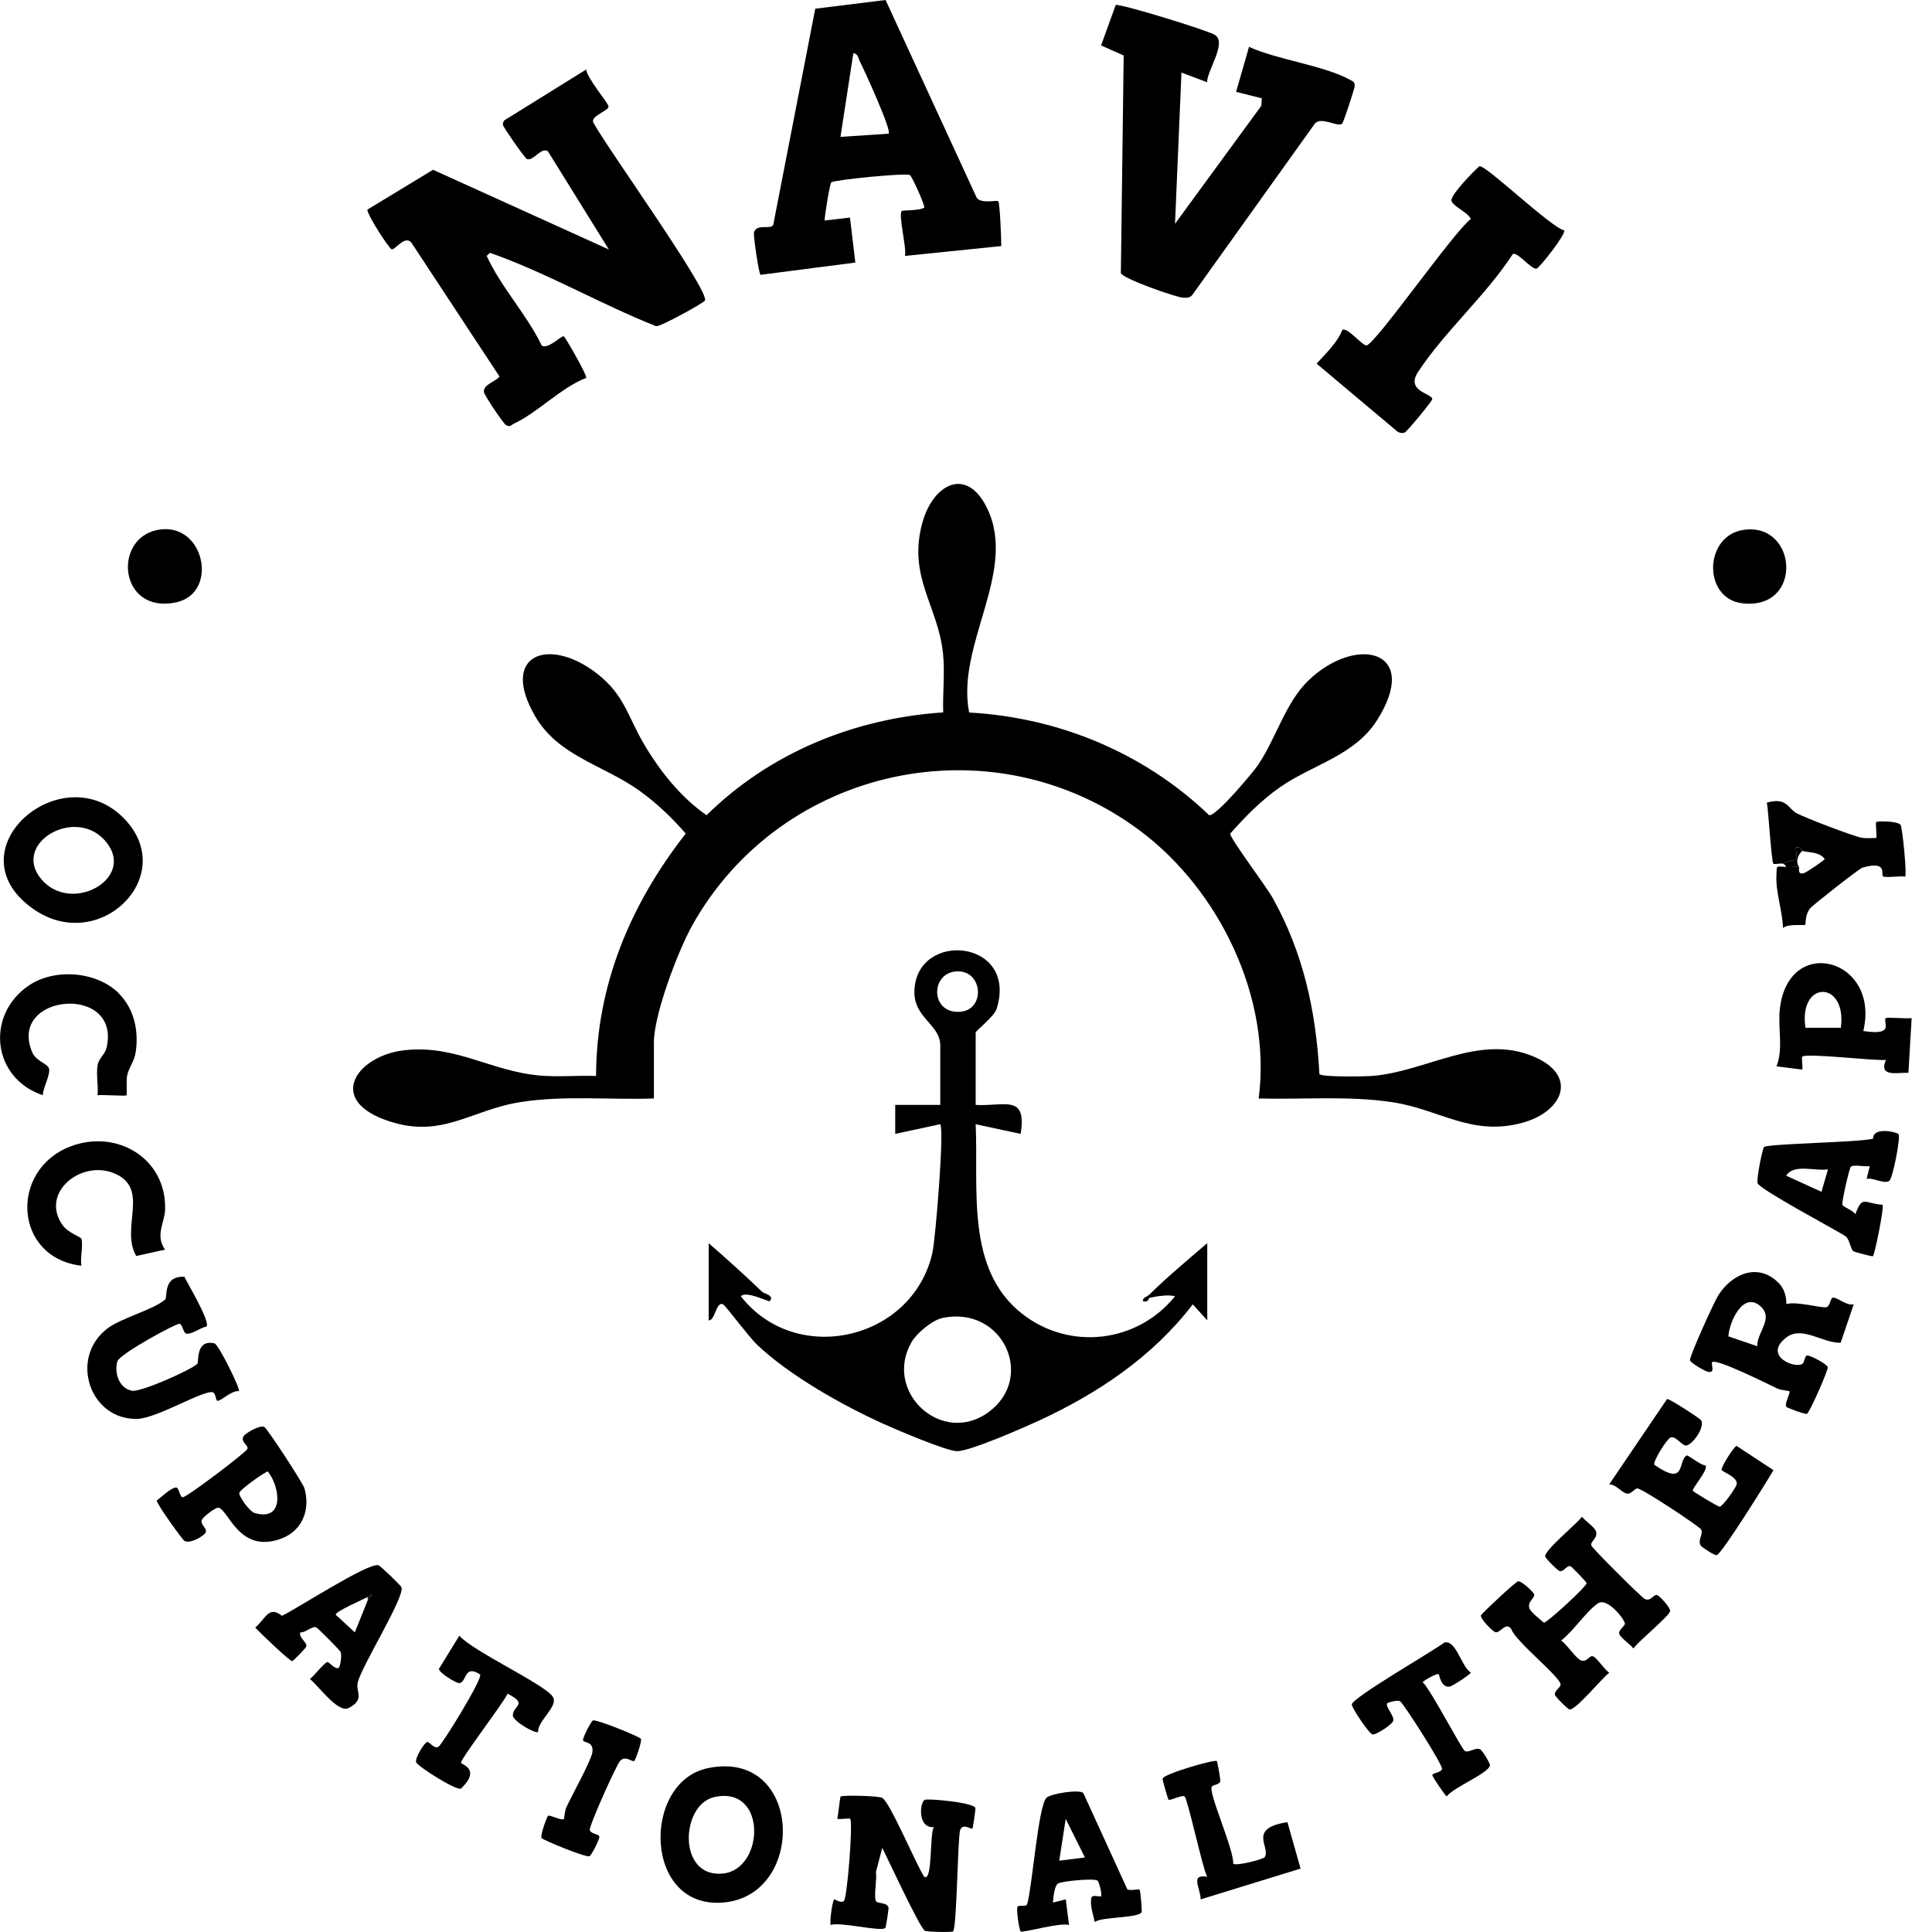
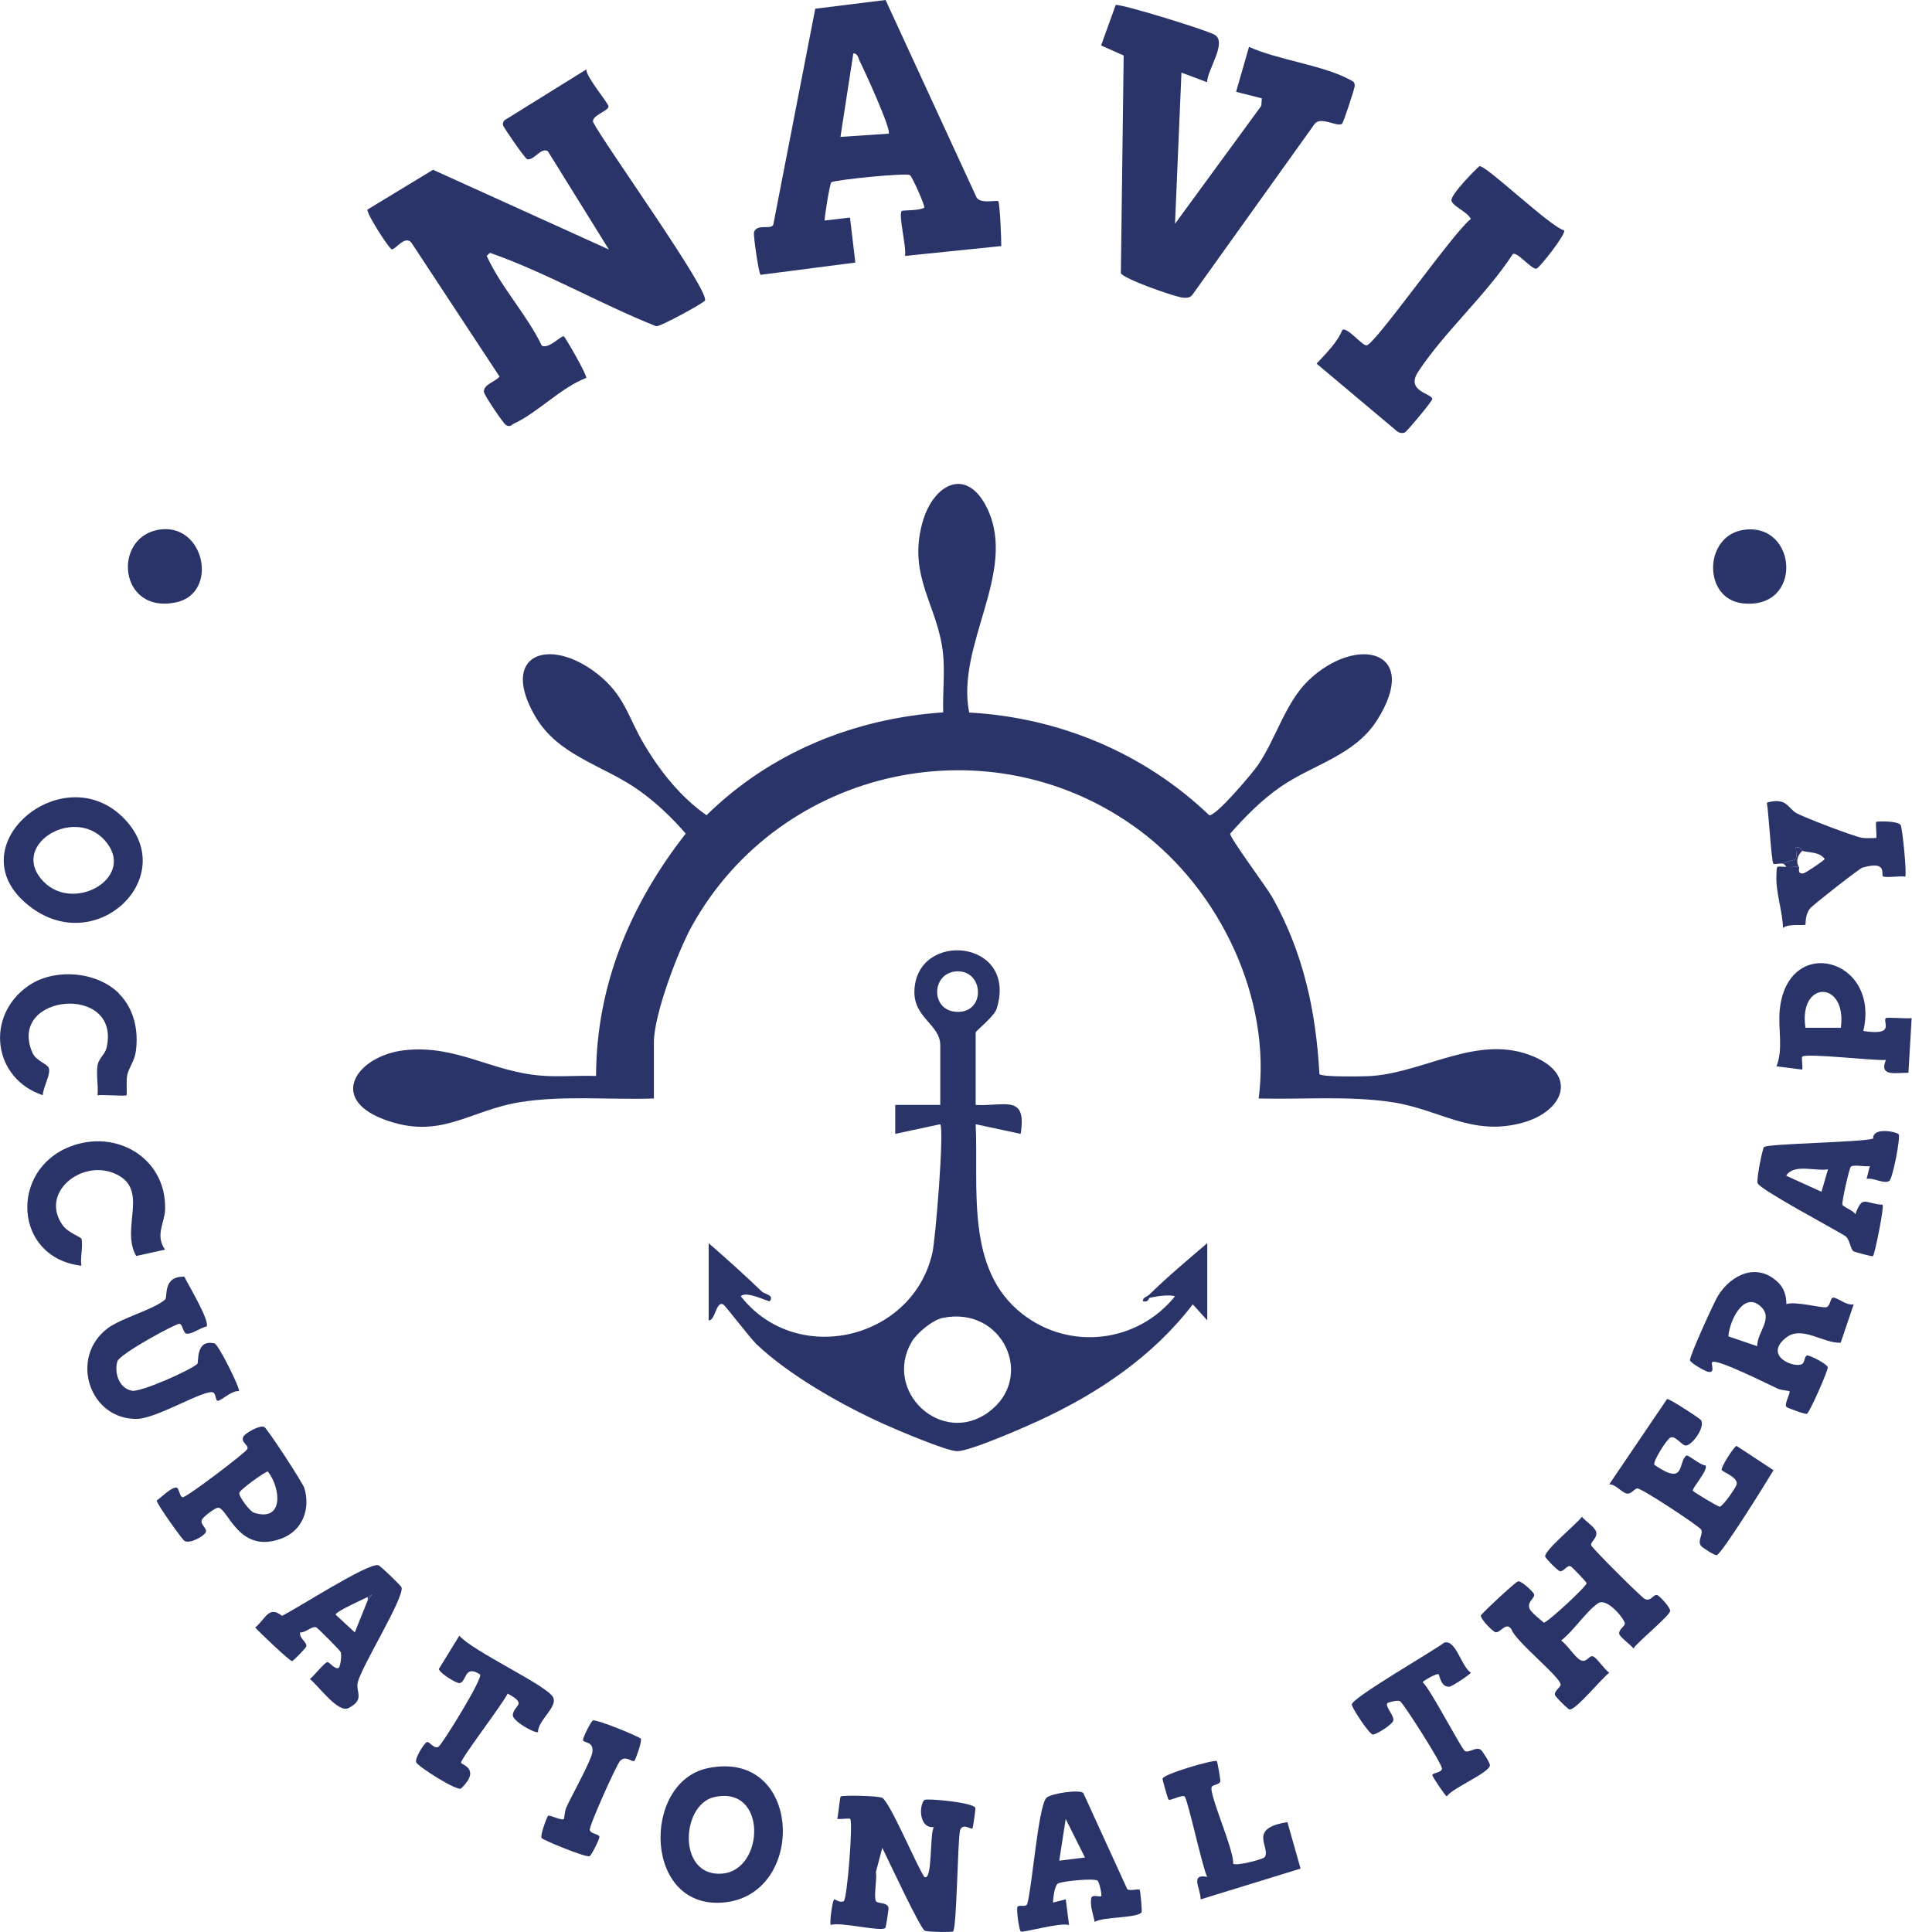
- <svg xmlns="http://www.w3.org/2000/svg" id="Camada_2" data-name="Camada 2" viewBox="0 0 285.18 288.23">
+ <svg xmlns="http://www.w3.org/2000/svg" fill="#2a3469" id="Camada_2" data-name="Camada 2" viewBox="0 0 285.18 288.23">
  <defs>
    
  </defs>
  <g id="Camada_1-2" data-name="Camada 1">
    <g>
      <path class="cls-2" d="M97.56,163.88c-6.5.22-13.44-.48-19.87.53-7.7,1.2-11.98,5.78-20.44,2.58s-3.84-9.54,3.11-10.31c7.64-.85,12.85,3.15,20.22,3.78,2.76.24,5.57-.04,8.34.06.04-13.57,5.14-25.64,13.38-36.16-2.1-2.41-4.39-4.61-7-6.46-5.29-3.76-11.97-5.1-15.42-10.97-5.47-9.31,2.03-12.07,9.26-6.38,4.02,3.16,4.51,6.34,6.89,10.39s5.48,7.97,9.37,10.68c9.51-9.34,22.01-14.44,35.31-15.34-.1-2.9.27-5.9-.03-8.79-.75-7.16-5.3-11.42-3.08-19.51,1.59-5.79,6.68-8.52,9.73-2.01,4.43,9.44-4.75,20.27-2.75,30.33,13.42.74,26.12,6.04,35.81,15.32,1.02.18,6.46-6.29,7.28-7.49,2.69-3.96,4.1-9.33,7.53-12.62,7.14-6.86,16.85-4.55,10.24,5.92-3.37,5.32-9.59,6.61-14.47,10-2.8,1.95-5.2,4.39-7.45,6.94-.11.57,5.4,7.94,6.25,9.44,4.65,8.26,6.55,17.01,7.06,26.43.34.48,6.88.36,7.96.27,8.08-.67,15.88-6.33,24.01-2.88,6.71,2.85,4.35,8.22-1.67,9.87-7.63,2.09-12.38-2.03-19.51-3.08-6.55-.97-13.25-.37-19.85-.54,1.95-14.97-5.82-31.12-17.8-40.02-21.99-16.35-53.49-9.54-66.74,14.27-2.1,3.77-5.68,13.24-5.68,17.35v8.4Z" />
      <path class="cls-1" d="M72.61,38.18c2.14,4.71,5.96,8.7,8.21,13.38,1,.59,2.99-1.6,3.29-1.38.29.21,3.55,5.91,3.34,6.2-3.65,1.37-7.42,5.3-10.75,6.8-.46.21-.55.6-1.22.23-.4-.22-3.25-4.48-3.29-4.92-.12-1.14,1.74-1.54,2.33-2.31l-12.95-19.68c-.97-1.78-2.52.75-3.13.7-.35-.03-3.73-5.24-3.63-5.93l9.79-5.94,26.23,11.89-9.1-14.66c-1.01-.65-2.07,1.44-3.09,1.19-.3-.07-3.56-4.77-3.6-5.08-.09-.62.3-.8.74-1.05l11.68-7.26c0,1.17,3.33,5.05,3.32,5.52,0,.68-2.53,1.34-2.31,2.32,1.66,3.26,17.5,25.3,16.69,26.65-.21.36-6.64,3.91-7.27,3.82-8.29-3.29-16.44-8.03-24.82-10.96-.31.39-.71-.1-.96-.48-.5-.25-.3.07,0,.48.44-.25.63-.02.48.48Z" />
      <path class="cls-1" d="M180.08,12.27l-3.83-1.44-.96,22.55,12.87-17.59.08-1.12-3.84-.97,1.93-6.71c4.16,1.91,11.25,2.8,15.02,4.89.51.28.78.31.74,1.01-.02.3-1.65,5.4-1.89,5.58-.72.52-3.14-1.16-4.07,0l-18.21,25.46c-.36.51-.81.51-1.37.49-1.13-.05-9.06-2.86-9.34-3.67l.42-32.47-3.37-1.5,2.18-6.04c1-.14,13.56,3.75,14.75,4.44,1.95,1.13-1.12,5.28-1.12,7.11Z" />
      <path class="cls-1" d="M233.34,34.36c.35.5-3.69,5.63-4.12,5.72-.76.16-2.93-2.64-3.55-2.16-3.95,6.09-10.21,11.6-14.12,17.56-1.91,2.92,2.1,3.21,2.12,4.05,0,.32-3.82,4.91-4.13,5.01-.54.17-1.02-.04-1.4-.43l-11.73-9.86c1.37-1.49,3.11-3.17,3.84-5.03.71-.49,2.93,2.31,3.59,2.31,1.22,0,13.14-17.11,15.58-18.86-.48-1.09-3.01-2.02-2.89-2.87.14-.99,3.23-4.18,4.17-5.01,1-.17,10.55,9.05,12.64,9.58Z" />
      <path class="cls-1" d="M235.99,226.27c.48.64,1.95,1.56,2.12,2.25.25,1.02-.96,1.5-.71,2.06.23.51,7.45,7.71,7.96,7.96.96.47,1.31-.82,1.91-.55.35.15,1.97,1.87,1.88,2.37-.13.75-4.75,4.5-5.48,5.57-.41-.58-2.04-1.68-2.12-2.21-.09-.59.77-1.05.85-1.47.1-.49-2.61-4.02-4.02-3.05-1.78,1.22-3.66,4.15-5.49,5.55.88.59,2.11,2.54,2.88,2.92.96.47,1.31-.82,1.91-.55s1.68,1.97,2.39,2.43c-1.04.75-5.03,5.64-5.92,5.48-.29-.05-2.14-1.91-2.19-2.19-.09-.59.77-1.05.85-1.47.2-1.02-6.77-6.5-7.35-8.33-.82-1.15-1.6.58-2.35.47-.38-.06-2.29-1.97-2.19-2.53.64-.77,5.18-5,5.55-5.07.5-.09,2.21,1.53,2.37,1.89.25.56-.96,1.04-.71,2.06.15.63,1.63,1.72,2.18,2.22.43.08,6.46-5.47,6.38-5.9-.03-.18-2.17-2.41-2.37-2.5-.56-.24-.99.81-1.62.72-.28-.04-2.14-1.9-2.19-2.19-.16-.89,4.73-4.89,5.48-5.92Z" />
      <path class="cls-1" d="M30.82,197.91c-.92.13-2.16,1.19-3.02,1.05-.47-.08-.58-1.43-1.02-1.47-.54-.06-8.94,4.5-9.27,5.61-.5,1.7.25,4.03,2.18,4.38,1.34.24,8.75-3.08,9.75-4.01.25-.24-.31-3.72,2.56-3.05.6.14,3.89,6.8,3.65,7.12-1.11-.11-2.4,1.27-3.12,1.44-.39.09-.28-.94-.69-1.22-1.02-.7-8.38,3.86-11.38,3.92-7.09.15-10.17-9.08-4.46-13.47,2.07-1.59,7.03-2.86,8.64-4.35.4-.37-.4-3.51,2.86-3.39.56,1.17,3.87,6.64,3.31,7.43Z" />
      <path class="cls-1" d="M246.81,218.54c4.74,3.28,3.44-.44,4.78-1.4.22-.15,2.13,1.5,2.84,1.48.47.67-2.11,3.49-1.89,3.79.14.19,3.79,2.41,4.02,2.37.47-.08,2.37-2.79,2.51-3.3.3-1.13-2.22-1.89-2.24-2.21-.04-.5,1.84-3.47,2.23-3.56l5.51,3.62c-.92,1.58-7.72,12.51-8.47,12.68-.31.07-2.23-1.17-2.39-1.44-.5-.82.45-1.72.06-2.39-.29-.49-8.98-6.25-9.54-6.13-.44.09-.85.82-1.46.78-.78-.05-1.71-1.43-2.71-1.38l8.63-12.73c.27-.13,4.89,2.88,5.07,3.15.68,1.07-1.45,3.92-2.33,3.78-.62-.1-1.52-1.54-2.26-1.17-.52.25-2.68,3.62-2.36,4.07Z" />
      <path class="cls-1" d="M24.62,186.43l-4.3.95c-2.43-4.2,2.15-10.06-3.27-12.33-4.94-2.08-11.12,2.9-7.72,7.71.83,1.18,2.75,1.76,2.83,2.07.25,1.06-.21,2.81-.02,4-10.08-1.17-10.79-14.23-1.7-17.77,6.9-2.69,14.4,1.71,14.19,9.36-.05,2.01-1.53,3.83-.01,6.01Z" />
      <path class="cls-1" d="M17.73,148.22c2.28,2.28,2.97,5.52,2.53,8.66-.19,1.39-1.02,2.37-1.28,3.51-.18.79,0,2.9-.11,3.01-.16.17-3.57-.12-4.32,0,.15-1.44-.24-3.16.02-4.54.19-1,1.1-1.57,1.32-2.52,2.28-9.65-14.89-8.14-11.06.7.55,1.27,2.26,1.64,2.47,2.35.27.93-.91,2.91-.91,4-7.46-2.47-8.64-11.82-2.16-16.32,3.85-2.67,10.18-2.19,13.51,1.13Z" />
      <path class="cls-1" d="M214.63,249.77c-.28-.2-2.42,1.06-2.39,1.19,1.21,1.12,5.78,9.98,6.3,10.27.59.33,1.6-.65,2.32-.22.27.16,1.46,2.03,1.41,2.37-.2,1.17-5.55,3.33-6.44,4.61-.19,0-2.08-2.84-2.15-3.12-.1-.39,1.29-.36,1.44-.97.14-.58-5.74-9.78-6.25-10.09-.41-.25-1.85.2-1.91.28-.36.48,1.03,1.86.9,2.57-.12.64-2.6,2.15-3.07,2.11-.51-.04-3.03-3.82-3.13-4.46-.14-.93,12.19-8.01,13.8-9.26,1.77-.46,2.5,3.54,3.96,4.49,0,.19-2.76,2.05-3.19,2.09-1.3.13-1.49-1.77-1.61-1.85Z" />
      <path class="cls-1" d="M80.28,258.4c-.39.29-3.87-1.64-3.78-2.55.14-1.5,2.29-1.56-.77-3.18-.69,1.48-6.98,9.68-6.95,10.3.02.3,3.06.9,0,3.86-.63.41-6.53-3.35-6.7-3.93-.2-.68,1.3-2.99,1.64-3.02.38-.04,1.05,1.1,1.69.72.54-.32,6.64-10.18,6.21-10.79-2.41-1.59-1.98,1.19-3.09,1.29-.45.04-2.94-1.47-3.06-2.11l3.05-4.96c2.1,2.37,12.76,7.25,13.94,9.1.92,1.44-2.28,3.54-2.19,5.28Z" />
      <path class="cls-1" d="M23.55,79.05c6.97-1.31,9.21,9.5,2.65,10.83-8.43,1.72-9.45-9.55-2.65-10.83Z" />
      <path class="cls-1" d="M260.11,79.05c8.06-1.17,8.96,11.96-.14,10.96-5.98-.66-5.82-10.09.14-10.96Z" />
      <path class="cls-1" d="M171.45,193.63c-.06.01-.11.75-.96.48-.03-.57.68-.68.96-.95v.48Z" />
      <path class="cls-1" d="M73.09,37.7l-.48.48c-.04-.08-.39-.12-.48-.48-.29-.16-.29-.32,0-.48.62-.2.84.44.96.48Z" />
      <path class="cls-2" d="M171.45,193.15c-.27.18-.28.34,0,.48.96-.23,2.89-.54,3.84-.24-5.62,6.96-15.71,8.15-22.78,2.63-8.53-6.65-6.51-18.71-6.96-28.3l6.71,1.44c.97-6-2.43-4.07-6.71-4.32v-10.8c0-.25,2.77-2.37,3.14-3.57,3.21-10.36-11.98-11.74-12.28-2.65-.13,4.05,3.86,5.01,3.86,8.14v8.88h-6.72v4.32s6.71-1.44,6.71-1.44c.64.72-.7,17.17-1.17,19.22-2.99,13.01-20.32,17-28.57,6.45.79-.9,4.17.89,4.31.72.75-.88-.8-1.06-1.18-1.43-2.58-2.48-5.23-4.87-7.93-7.21v11.52c.99.04,1.09-2.9,2.15-2.4.35.17,3.95,4.97,5.04,6,4.87,4.62,12.74,9.06,18.88,11.83,1.9.86,9.5,4.11,11.03,4.08,1.96-.03,9.93-3.53,12.17-4.56,8.82-4.08,17-9.56,22.95-17.35l2.16,2.39v-11.52c-2.91,2.5-5.9,4.98-8.64,7.68ZM142.9,144.91c3.83-.01,4.15,6.05,0,6.05-4.21,0-4.04-6.03,0-6.05ZM147.47,210.68c-7,5.11-15.78-3.09-11.46-10.5.77-1.31,3.1-3.25,4.6-3.56,9.01-1.87,13.91,8.91,6.86,14.05Z" />
      <path class="cls-1" d="M72.13,37.22c.03.15-.04.33,0,.48-.62.03-.74-.91-.24-.96l.24.48Z" />
      <path class="cls-1" d="M148.9,30.02c-.22-.22-2.93.53-3.31-.77L132.11,0l-10.49,1.3-6.27,32.26c-.42.75-2.44-.25-2.87,1.09-.13.39.71,6.18.98,6.35l14.14-1.83-.8-6.71-3.79.44c.03-.83.78-5.52,1.01-5.7.46-.37,11.29-1.46,11.73-1.07.41.36,2.29,4.63,2.13,4.85-.66.46-3.23.37-3.35.49-.56.54.76,5.54.47,6.71l14.37-1.47c.02-.87-.21-6.46-.45-6.69ZM132.58,19.94l-7.2.48,1.92-12.47c.72.05.73.75.96,1.19.64,1.23,4.8,10.33,4.31,10.8Z" />
      <path class="cls-1" d="M18.7,122.31c-9.24-9.93-26.02,4.42-13.9,13.18,9.83,7.11,21.86-4.63,13.9-13.18ZM6.55,131.58c-5.32-5.34,4.28-11.34,8.97-6.33,5.08,5.44-4.3,11.01-8.97,6.33Z" />
      <path class="cls-1" d="M137.91,268.53c-.79.67-.92,4.28,1.42,4.05-.67.7-.17,8.31-1.46,7.41-1.18-1.78-5.06-11.04-6.24-11.76-.55-.34-6-.43-6.22-.21-.12.12-.35,2.76-.51,3.33.46.1,1.78-.14,1.93,0,.45.42-.44,11.92-.95,12.27-.51.35-1.34-.31-1.43-.26-.28.19-.74,3.59-.51,3.82,1.39-.51,7.5,1.06,8.13.45.11-.11.52-2.89.48-3.04-.25-.89-1.77-.5-1.92-1.06-.27-.98.22-3.07.04-4.26l.95-3.6c.83,1.67,5.6,11.94,6.34,12.37.33.19,4.07.25,4.22.1.56-.59.66-13.06,1.03-15.04.35-1.22,1.69-.13,1.85-.3.1-.11.49-2.92.45-3.07-.23-.84-7.29-1.46-7.59-1.21Z" />
      <path class="cls-1" d="M105.58,263.79c-9.96,2.08-9.62,21.5,2.72,20,12.09-1.47,11.33-22.94-2.72-20ZM107.83,279.51c-6.79.67-6.3-10.25-1.3-11.4,7.94-1.83,7.56,10.79,1.3,11.4Z" />
      <path class="cls-1" d="M168.17,281.85l-6.56-14.35c-.52-.58-4.9.06-5.52.73-1.21,1.32-2.1,13.22-2.84,15.79-.19.63-1.38,0-1.49.55-.12.56.28,3.41.52,3.59.29.22,6.02-1.43,7.2-.96l-.49-3.84-1.91.48c.05-.68.21-2.63.82-2.88.81-.34,5.23-.77,5.82-.4.27.17.71,2.17.55,2.33-.15.15-1.36-.3-1.47.25-.23,1.15.29,2.47.51,3.59,1.25-.81,6.33-.55,6.99-1.43.1-.13-.17-3.25-.29-3.37-.19-.18-1.39.21-1.84-.07ZM158.02,277.59l.96-6.23,2.87,5.75-3.83.48Z" />
      <path class="cls-1" d="M192.08,271.84c-6.08.92-2.46,3.76-3.41,5.22-.21.32-4.24,1.37-4.71.98.19-1.97-3.75-10.64-3.18-11.49.21-.31,1.15-.3,1.26-.79.05-.25-.41-2.93-.52-3.03-.33-.29-8.02,1.94-8.09,2.63-.02.16.78,3.02.9,3.13.21.2,2.05-.78,2.39-.48.47.42,2.63,10.5,3.36,11.99-2.57-.46-1.02,1.59-.96,3.36l14.9-4.59-1.96-6.92Z" />
      <path class="cls-1" d="M88.43,256.69c-.31.2-1.46,2.49-1.46,2.89,0,.5,1.64.11,1.4,1.84-.17,1.23-3.12,6.55-3.87,8.18-.27.58-.31,1.71-.38,1.77-.34.31-2.1-.67-2.37-.47-.14.1-1.21,2.96-.96,3.31.23.32,6.74,2.99,7.17,2.71.31-.2,1.46-2.49,1.46-2.89,0-.42-1.29-.41-1.44-1.02-.13-.55,3.95-9.68,4.53-10.31.81-.88,1.8.23,2.12.01.14-.1,1.21-2.97.96-3.32-.23-.32-6.74-2.99-7.17-2.71Z" />
      <path class="cls-1" d="M53.37,250.98c.65-2.55,7.05-12.77,6.52-14.19-.1-.26-3.14-3.2-3.45-3.28-1.56-.4-12.18,6.52-14.38,7.55-2-1.61-2.44.5-3.99,1.74.65.74,5.13,5.01,5.51,5.02.15,0,2.08-1.97,2.12-2.2.11-.65-1.12-1.24-.92-2.09.78.1,1.78-1.02,2.41-.74.23.1,3.51,3.4,3.61,3.64.26.59-.07,2.24-.26,2.38-.49.35-1.41-.84-1.68-.85-.42,0-2.06,2.12-2.63,2.53,1.21.92,4.18,5.12,5.74,4.34,2.55-1.28,1.04-2.42,1.41-3.85ZM52.93,243.53l-2.86-2.64c0-.48,4.04-2.26,4.79-2.64.53-.27,1.08-.88,0,.48l-1.93,4.8Z" />
      <path class="cls-1" d="M42.04,229.51c3.12-1.19,4.29-4.4,3.37-7.49-.23-.78-5.5-8.86-5.98-9.13-.62-.36-2.78.89-3.08,1.37-.57.93.85,1.32.54,1.93-.27.54-9.03,7.21-9.63,7.18-.47-.02-.54-1.45-.97-1.45-.81.01-2.19,1.43-2.9,1.93-.16.33,3.79,5.82,4.11,6.02.79.51,2.83-.65,3.16-1.21.37-.64-.87-1.18-.54-1.94.18-.42,1.99-1.82,2.43-1.79,1.49.11,3.07,7.04,9.49,4.58ZM37.91,225.69c-.65-.2-2.31-2.45-2.21-2.97.08-.49,4.06-3.33,4.27-3.18,1.93,2.5,2.4,7.55-2.06,6.15Z" />
      <path class="cls-1" d="M54.85,238.25v.48c1.08-1.36.53-.75,0-.48Z" />
      <path class="cls-1" d="M273.45,193.6c-.42,0-.37,1.26-1.01,1.42-.64.16-4.65-.94-5.95-.46.02-1.14-.33-2.34-1.15-3.16-3.1-3.11-7.01-1.35-9.04,1.9-.59.94-4.31,9.13-4.19,9.64.09.4,2.19,1.59,2.63,1.7,1.27.32.43-1.17.69-1.42.63-.6,8.41,3.33,9.74,3.94.57.26,1.71.32,1.77.38.23.24-.8,1.88-.45,2.35.09.13,2.69,1.1,3.05,1.04.38-.06,3.22-6.58,3.13-6.95-.12-.5-2.56-1.76-3.06-1.76-.4,0-.38,1.01-.73,1.25-1.07.75-5.9-1.14-2.46-3.89,2.38-1.9,5.47.83,8.17.74l1.95-5.74c-1.09.26-2.33-.99-3.09-1ZM262.14,200.83l-4.3-1.46c.14-2.21,2.22-6.75,4.76-4.52,2.07,1.82-.47,3.82-.46,5.98Z" />
      <path class="cls-1" d="M279.43,169.87c-1.95.57-15.66.73-16.28,1.26-.21.18-1.15,4.76-.95,5.39.3.91,11.22,6.73,12.89,7.77.92.41.86,2.01,1.44,2.4.12.08,2.78.82,2.88.71.27-.28,1.71-7.39,1.43-7.67-2.73-.16-2.96-1.52-4.06,1.42-.36-.62-1.68-.99-1.93-1.41-.15-.25,1.03-5.56,1.28-5.71.51-.32,2.07.07,2.81-.06l-.48,1.91c.96-.24,2.65.83,3.39.29.52-.38,1.71-6.57,1.38-6.96-.31-.36-3.89-1.13-3.79.67ZM271.73,177.8l-5.27-2.4c1.14-1.84,4.34-.63,6.24-.95l-.97,3.35Z" />
      <path class="cls-1" d="M265.98,128.86c1.65-.92,2.29.15,1.92-2.4.74-.24.9.46.96.48,1.11.3,2.5.11,3.35,1.2,0,.19-2.78,2.05-3.14,2.14-1.02.25-.6-.88-.69-.95-.21-.15-1.44.13-1.92,0-1.61-.05-1.37-.32-1.45,1.19-.15,2.51.91,5.39.98,7.93.73-.7,3.15-.32,3.33-.5.09-.09-.09-1.42.7-2.42.39-.49,7.34-5.95,7.82-6.09,3.78-1.09,2.76.99,3.05,1.28.29.29,2.61-.08,3.33.06.27-.27-.41-7.29-.69-7.71-.41-.61-3.5-.58-3.63-.45-.15.15.11,1.87,0,2.4-.7,0-1.42.07-2.13-.03-1.2-.19-8.52-3-9.74-3.66-1.32-.71-1.44-2.44-4.45-1.59.24,1.24.68,8.76.97,9.11.13.16,1.08-.1,1.43,0Z" />
      <path class="cls-1" d="M281.33,151.88c-.53.57,1.52,2.69-3.36,1.93,2.57-10.88-11.33-14.56-12.47-3.12-.27,2.75.55,5.8-.48,8.39l3.84.49c.1-.46-.14-1.78,0-1.93.53-.57,10.75.64,12.48.49-1.08,2.58,1.53,1.87,3.36,1.92l.48-8.16c-.7.11-3.7-.16-3.84,0ZM274.62,153.33h-5.28c-1.08-7.14,6.22-7.13,5.28,0Z" />
      <path class="cls-1" d="M268.38,129.34c-.55-.77-.19-1.8.48-2.4-.06-.01-.22-.72-.96-.48.37,2.54-.28,1.48-1.92,2.4.4.13.45.47.48.48.48.13,1.71-.15,1.92,0Z" />
    </g>
  </g>
</svg>
